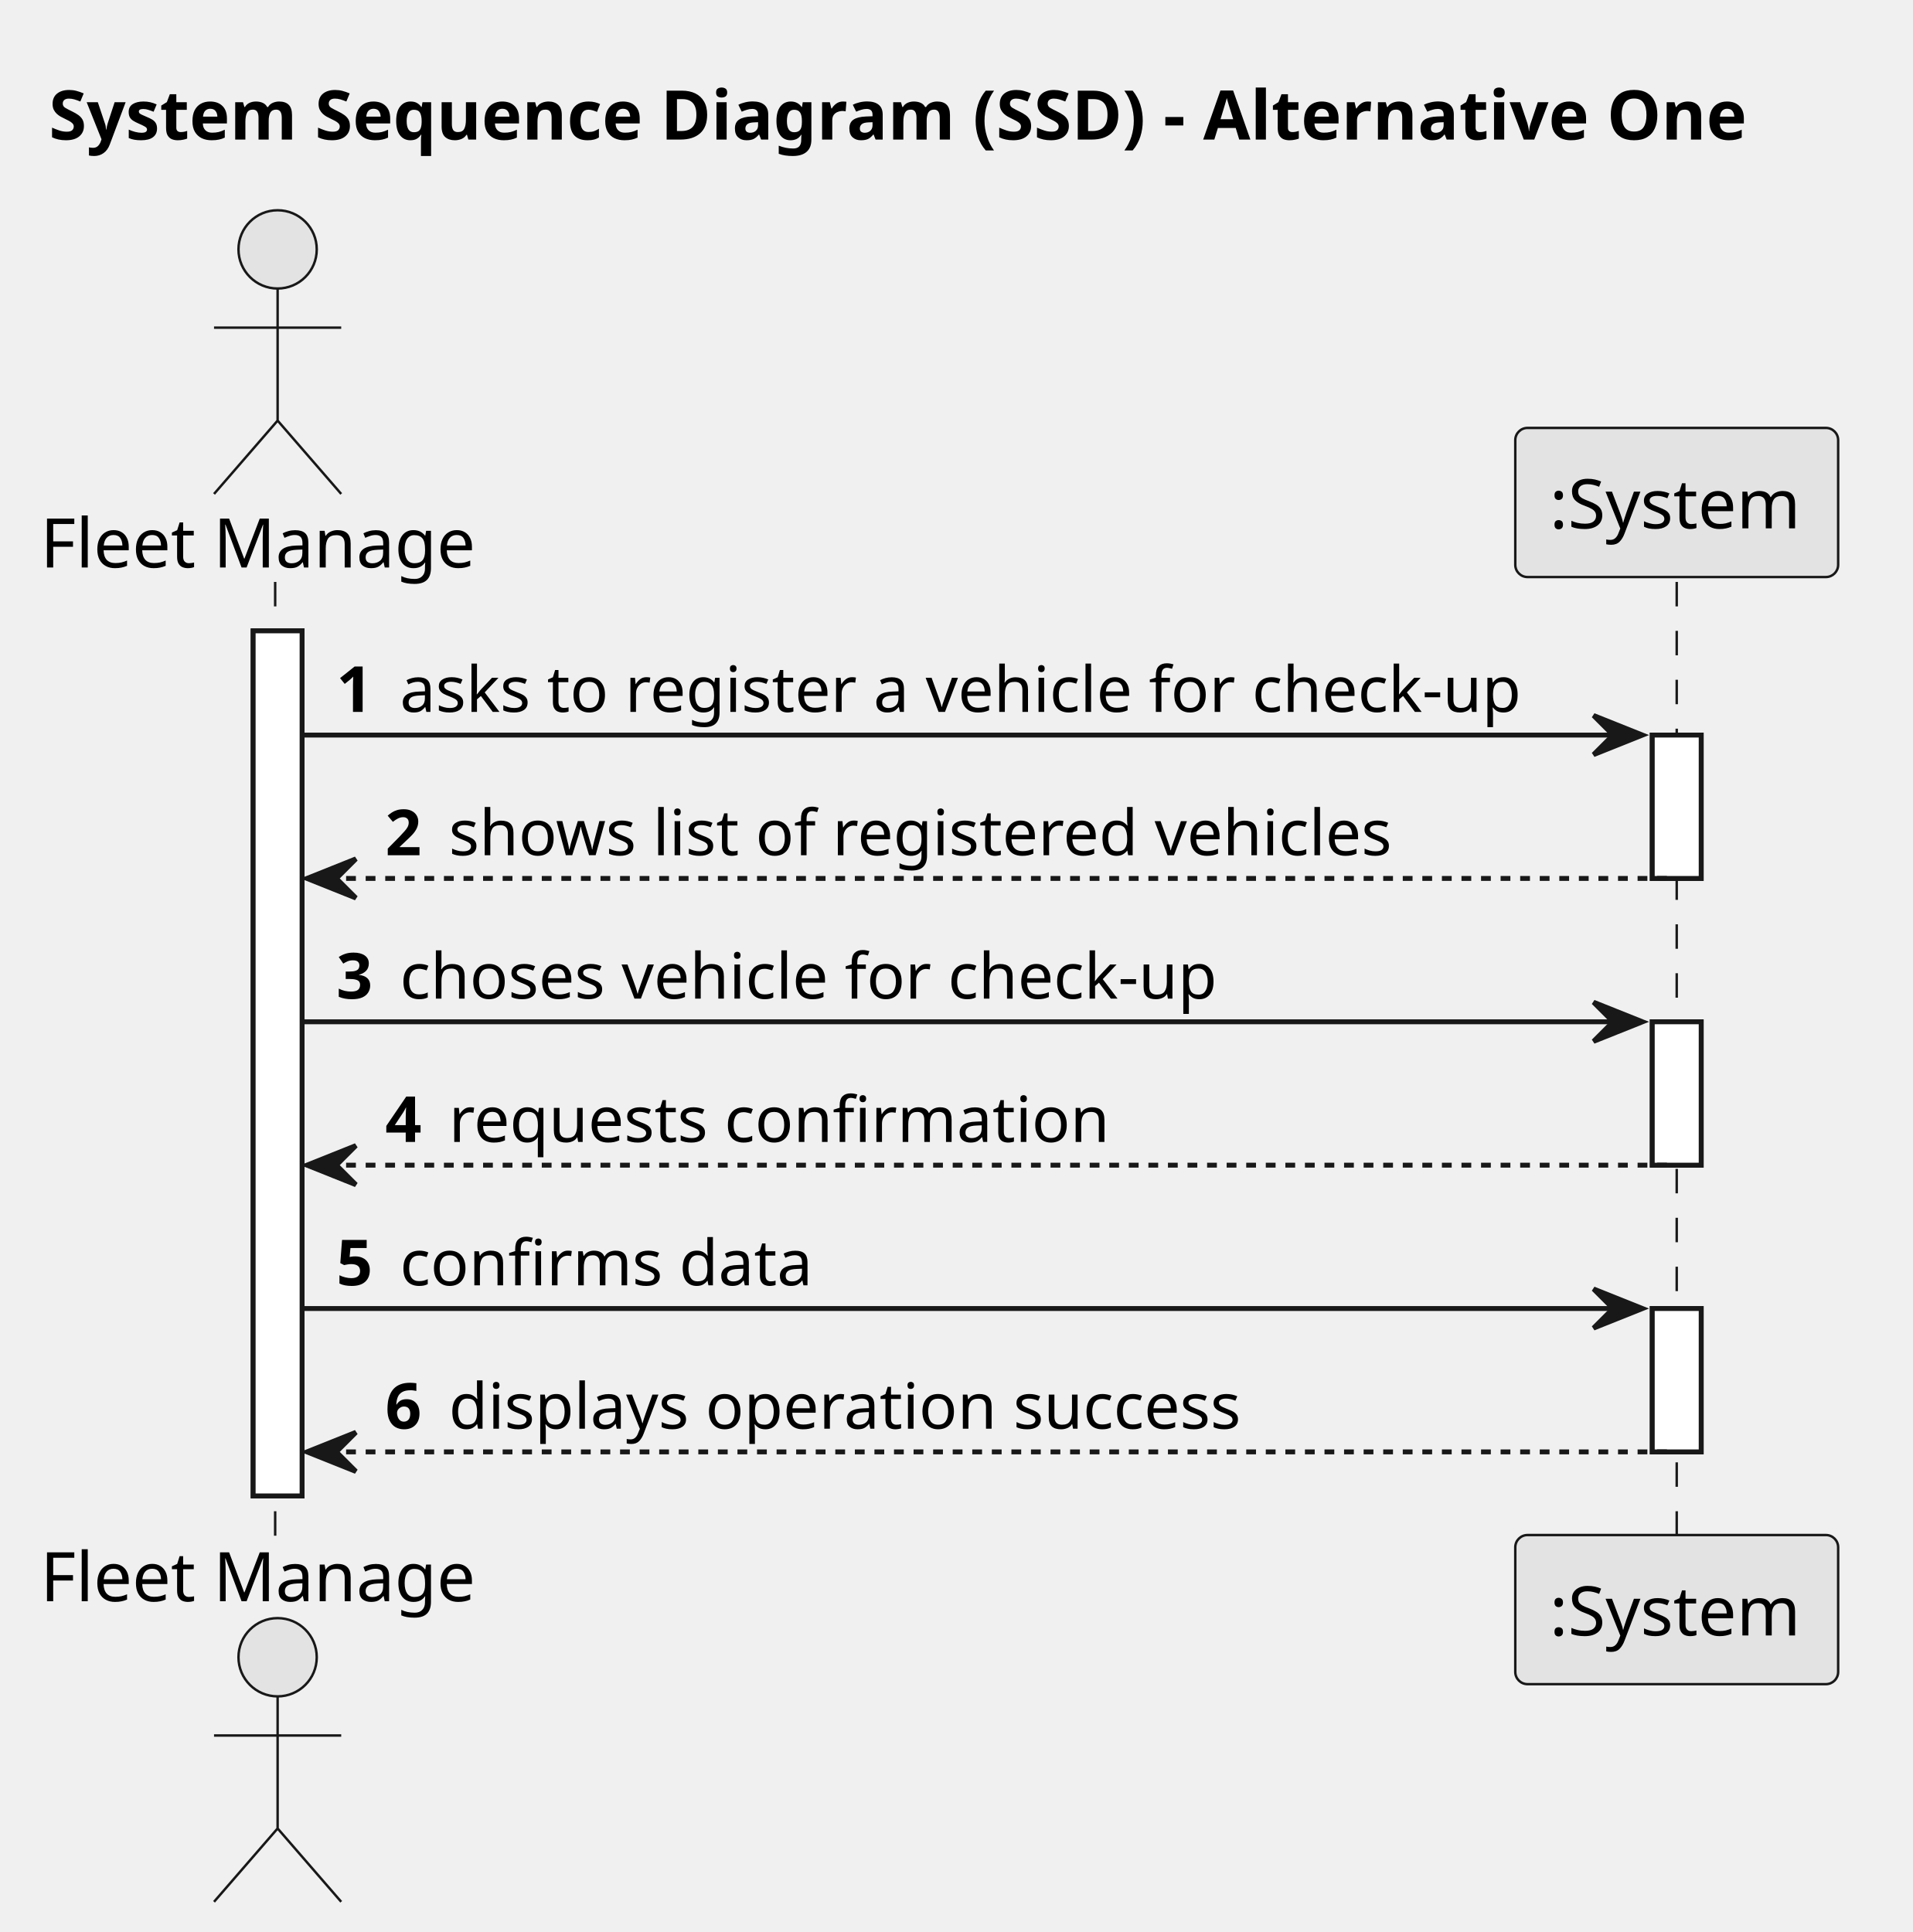
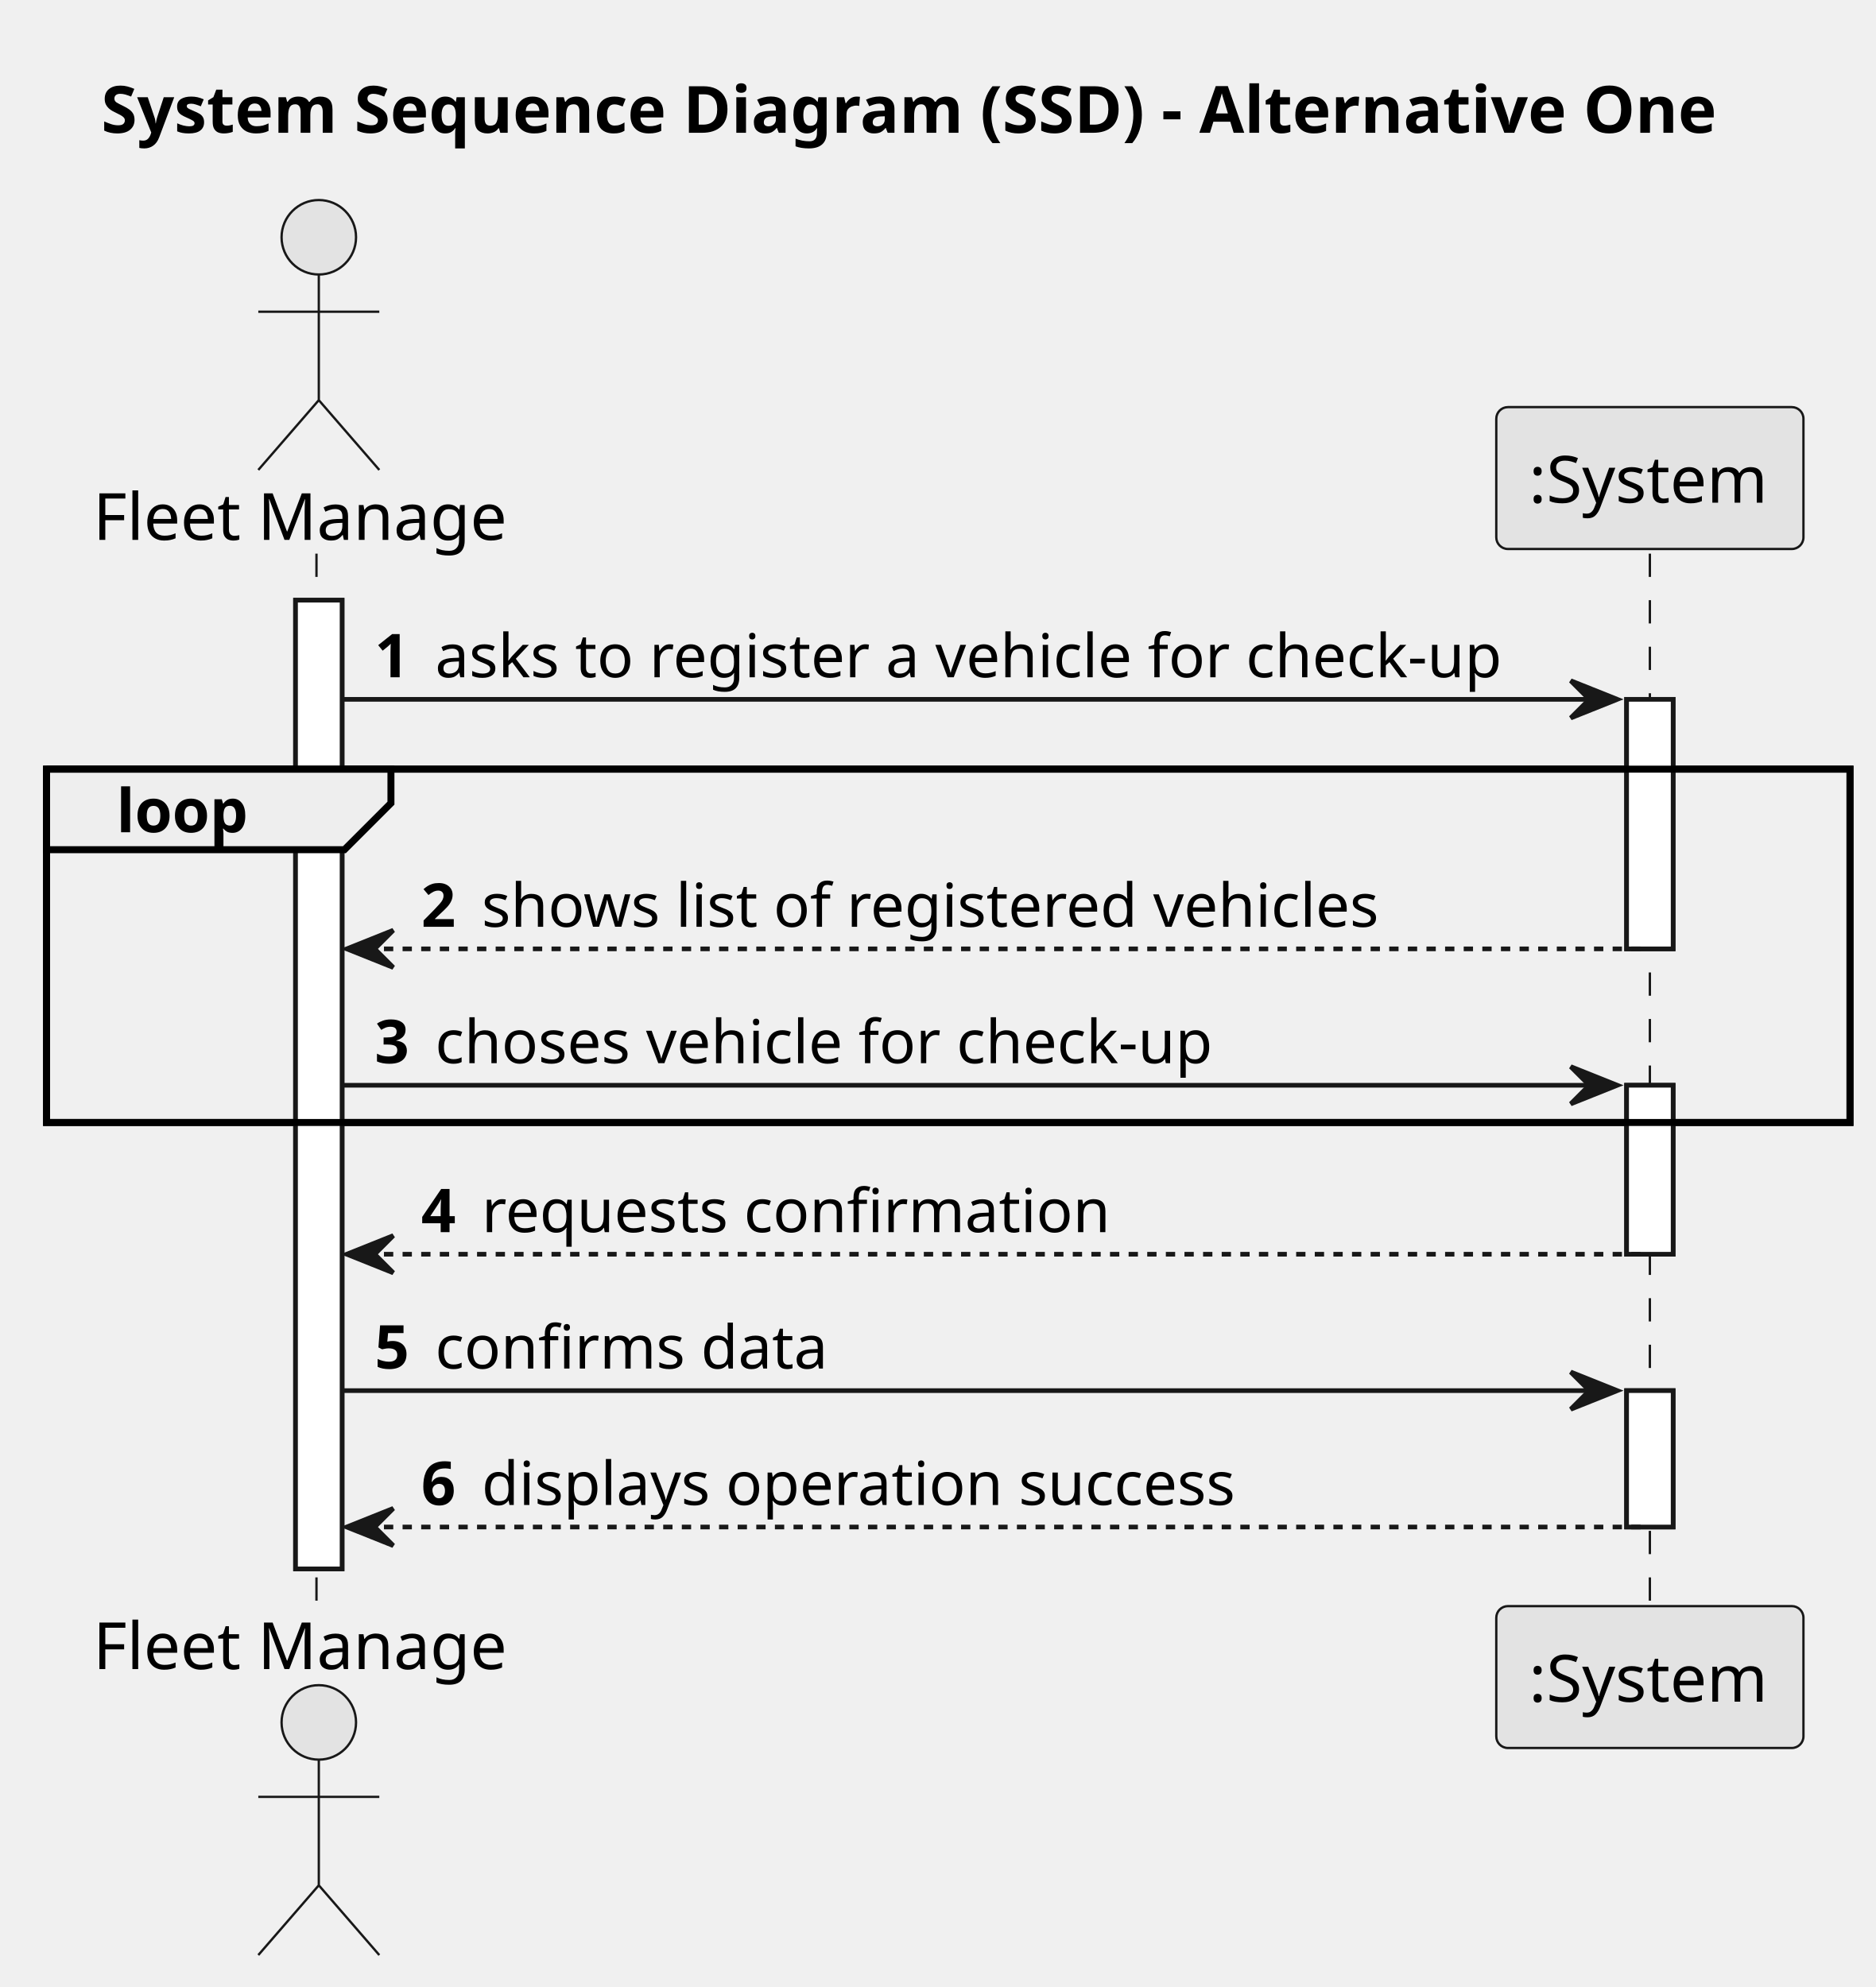
- <svg xmlns="http://www.w3.org/2000/svg" contentStyleType="text/css" height="395px" preserveAspectRatio="none" style="width:391px;height:395px;background:#FFFFFF;" version="1.1" viewBox="0 0 391 395" width="391px" zoomAndPan="magnify">
+ <svg xmlns="http://www.w3.org/2000/svg" contentStyleType="text/css" height="427px" preserveAspectRatio="none" style="width:403px;height:427px;background:#FFFFFF;" version="1.1" viewBox="0 0 403 427" width="403px" zoomAndPan="magnify">
  <defs />
  <g>
-     <text fill="#000000" font-family="sans-serif" font-size="14" font-weight="bold" lengthAdjust="spacing" textLength="363" x="10" y="28.535">System Sequence Diagram (SSD) - Alternative One</text>
-     <rect fill="#FFFFFF" height="176.863" style="stroke:#181818;stroke-width:1.0;" width="10" x="51.75" y="128.977" />
-     <rect fill="#FFFFFF" height="29.311" style="stroke:#181818;stroke-width:1.0;" width="10" x="337.75" y="150.287" />
-     <rect fill="#FFFFFF" height="29.311" style="stroke:#181818;stroke-width:1.0;" width="10" x="337.75" y="208.908" />
-     <rect fill="#FFFFFF" height="29.311" style="stroke:#181818;stroke-width:1.0;" width="10" x="337.75" y="267.529" />
-     <line style="stroke:#181818;stroke-width:0.5;stroke-dasharray:5.0,5.0;" x1="56.25" x2="56.25" y1="118.977" y2="314.84" />
-     <line style="stroke:#181818;stroke-width:0.5;stroke-dasharray:5.0,5.0;" x1="342.75" x2="342.75" y1="118.977" y2="314.84" />
-     <text fill="#000000" font-family="sans-serif" font-size="14" lengthAdjust="spacing" textLength="91" x="8.25" y="116.023">Fleet Manage</text>
-     <ellipse cx="56.75" cy="50.988" fill="#E3E3E3" rx="8" ry="8" style="stroke:#181818;stroke-width:0.5;" />
-     <path d="M56.75,58.988 L56.75,85.988 M43.75,66.988 L69.75,66.988 M56.75,85.988 L43.75,100.988 M56.75,85.988 L69.75,100.988 " fill="none" style="stroke:#181818;stroke-width:0.5;" />
-     <text fill="#000000" font-family="sans-serif" font-size="14" lengthAdjust="spacing" textLength="91" x="8.25" y="327.375">Fleet Manage</text>
-     <ellipse cx="56.75" cy="338.828" fill="#E3E3E3" rx="8" ry="8" style="stroke:#181818;stroke-width:0.5;" />
-     <path d="M56.75,346.828 L56.75,373.828 M43.75,354.828 L69.75,354.828 M56.75,373.828 L43.75,388.828 M56.75,373.828 L69.75,388.828 " fill="none" style="stroke:#181818;stroke-width:0.5;" />
-     <rect fill="#E3E3E3" height="30.488" rx="2.5" ry="2.5" style="stroke:#181818;stroke-width:0.5;" width="66" x="309.75" y="87.488" />
-     <text fill="#000000" font-family="sans-serif" font-size="14" lengthAdjust="spacing" textLength="52" x="316.75" y="108.023">:System</text>
-     <rect fill="#E3E3E3" height="30.488" rx="2.5" ry="2.5" style="stroke:#181818;stroke-width:0.5;" width="66" x="309.75" y="313.84" />
-     <text fill="#000000" font-family="sans-serif" font-size="14" lengthAdjust="spacing" textLength="52" x="316.75" y="334.375">:System</text>
-     <rect fill="#FFFFFF" height="176.863" style="stroke:#181818;stroke-width:1.0;" width="10" x="51.75" y="128.977" />
-     <rect fill="#FFFFFF" height="29.311" style="stroke:#181818;stroke-width:1.0;" width="10" x="337.75" y="150.287" />
-     <rect fill="#FFFFFF" height="29.311" style="stroke:#181818;stroke-width:1.0;" width="10" x="337.75" y="208.908" />
-     <rect fill="#FFFFFF" height="29.311" style="stroke:#181818;stroke-width:1.0;" width="10" x="337.75" y="267.529" />
-     <polygon fill="#181818" points="325.75,146.287,335.75,150.287,325.75,154.287,329.75,150.287" style="stroke:#181818;stroke-width:1.0;" />
-     <line style="stroke:#181818;stroke-width:1.0;" x1="61.75" x2="331.75" y1="150.287" y2="150.287" />
-     <text fill="#000000" font-family="sans-serif" font-size="13" font-weight="bold" lengthAdjust="spacing" textLength="9" x="68.75" y="145.545">1</text>
-     <text fill="#000000" font-family="sans-serif" font-size="13" lengthAdjust="spacing" textLength="244" x="81.75" y="145.545">asks to register a vehicle for check-up</text>
-     <polygon fill="#181818" points="72.75,175.598,62.75,179.598,72.75,183.598,68.75,179.598" style="stroke:#181818;stroke-width:1.0;" />
-     <line style="stroke:#181818;stroke-width:1.0;stroke-dasharray:2.0,2.0;" x1="66.75" x2="341.75" y1="179.598" y2="179.598" />
-     <text fill="#000000" font-family="sans-serif" font-size="13" font-weight="bold" lengthAdjust="spacing" textLength="9" x="78.75" y="174.856">2</text>
-     <text fill="#000000" font-family="sans-serif" font-size="13" lengthAdjust="spacing" textLength="203" x="91.75" y="174.856">shows list of registered vehicles</text>
-     <polygon fill="#181818" points="325.75,204.908,335.75,208.908,325.75,212.908,329.75,208.908" style="stroke:#181818;stroke-width:1.0;" />
-     <line style="stroke:#181818;stroke-width:1.0;" x1="61.75" x2="331.75" y1="208.908" y2="208.908" />
-     <text fill="#000000" font-family="sans-serif" font-size="13" font-weight="bold" lengthAdjust="spacing" textLength="9" x="68.75" y="204.166">3</text>
-     <text fill="#000000" font-family="sans-serif" font-size="13" lengthAdjust="spacing" textLength="179" x="81.75" y="204.166">choses vehicle for check-up</text>
-     <polygon fill="#181818" points="72.75,234.219,62.75,238.219,72.75,242.219,68.75,238.219" style="stroke:#181818;stroke-width:1.0;" />
-     <line style="stroke:#181818;stroke-width:1.0;stroke-dasharray:2.0,2.0;" x1="66.75" x2="341.75" y1="238.219" y2="238.219" />
-     <text fill="#000000" font-family="sans-serif" font-size="13" font-weight="bold" lengthAdjust="spacing" textLength="9" x="78.75" y="233.477">4</text>
-     <text fill="#000000" font-family="sans-serif" font-size="13" lengthAdjust="spacing" textLength="139" x="91.75" y="233.477">requests confirmation</text>
-     <polygon fill="#181818" points="325.75,263.529,335.75,267.529,325.75,271.529,329.75,267.529" style="stroke:#181818;stroke-width:1.0;" />
-     <line style="stroke:#181818;stroke-width:1.0;" x1="61.75" x2="331.75" y1="267.529" y2="267.529" />
-     <text fill="#000000" font-family="sans-serif" font-size="13" font-weight="bold" lengthAdjust="spacing" textLength="9" x="68.75" y="262.787">5</text>
-     <text fill="#000000" font-family="sans-serif" font-size="13" lengthAdjust="spacing" textLength="87" x="81.75" y="262.787">confirms data</text>
-     <polygon fill="#181818" points="72.75,292.84,62.75,296.84,72.75,300.84,68.75,296.84" style="stroke:#181818;stroke-width:1.0;" />
-     <line style="stroke:#181818;stroke-width:1.0;stroke-dasharray:2.0,2.0;" x1="66.75" x2="341.75" y1="296.84" y2="296.84" />
-     <text fill="#000000" font-family="sans-serif" font-size="13" font-weight="bold" lengthAdjust="spacing" textLength="9" x="78.75" y="292.098">6</text>
-     <text fill="#000000" font-family="sans-serif" font-size="13" lengthAdjust="spacing" textLength="170" x="91.75" y="292.098">displays operation success</text>
+     <text fill="#000000" font-family="sans-serif" font-size="14" font-weight="bold" lengthAdjust="spacing" textLength="363" x="21.75" y="28.535">System Sequence Diagram (SSD) - Alternative One</text>
+     <rect fill="#FFFFFF" height="208.174" style="stroke:#181818;stroke-width:1.0;" width="10" x="63.5" y="128.977" />
+     <rect fill="#FFFFFF" height="53.621" style="stroke:#181818;stroke-width:1.0;" width="10" x="349.5" y="150.287" />
+     <rect fill="#FFFFFF" height="36.31" style="stroke:#181818;stroke-width:1.0;" width="10" x="349.5" y="233.219" />
+     <rect fill="#FFFFFF" height="29.311" style="stroke:#181818;stroke-width:1.0;" width="10" x="349.5" y="298.84" />
+     <rect fill="none" height="75.932" style="stroke:#000000;stroke-width:1.5;" width="387.5" x="10" y="165.287" />
+     <line style="stroke:#181818;stroke-width:0.5;stroke-dasharray:5.0,5.0;" x1="68" x2="68" y1="118.977" y2="346.15" />
+     <line style="stroke:#181818;stroke-width:0.5;stroke-dasharray:5.0,5.0;" x1="354.5" x2="354.5" y1="118.977" y2="346.15" />
+     <text fill="#000000" font-family="sans-serif" font-size="14" lengthAdjust="spacing" textLength="91" x="20" y="116.023">Fleet Manage</text>
+     <ellipse cx="68.5" cy="50.988" fill="#E3E3E3" rx="8" ry="8" style="stroke:#181818;stroke-width:0.5;" />
+     <path d="M68.5,58.988 L68.5,85.988 M55.5,66.988 L81.5,66.988 M68.5,85.988 L55.5,100.988 M68.5,85.988 L81.5,100.988 " fill="none" style="stroke:#181818;stroke-width:0.5;" />
+     <text fill="#000000" font-family="sans-serif" font-size="14" lengthAdjust="spacing" textLength="91" x="20" y="358.685">Fleet Manage</text>
+     <ellipse cx="68.5" cy="370.139" fill="#E3E3E3" rx="8" ry="8" style="stroke:#181818;stroke-width:0.5;" />
+     <path d="M68.5,378.139 L68.5,405.139 M55.5,386.139 L81.5,386.139 M68.5,405.139 L55.5,420.139 M68.5,405.139 L81.5,420.139 " fill="none" style="stroke:#181818;stroke-width:0.5;" />
+     <rect fill="#E3E3E3" height="30.488" rx="2.5" ry="2.5" style="stroke:#181818;stroke-width:0.5;" width="66" x="321.5" y="87.488" />
+     <text fill="#000000" font-family="sans-serif" font-size="14" lengthAdjust="spacing" textLength="52" x="328.5" y="108.023">:System</text>
+     <rect fill="#E3E3E3" height="30.488" rx="2.5" ry="2.5" style="stroke:#181818;stroke-width:0.5;" width="66" x="321.5" y="345.15" />
+     <text fill="#000000" font-family="sans-serif" font-size="14" lengthAdjust="spacing" textLength="52" x="328.5" y="365.685">:System</text>
+     <rect fill="#FFFFFF" height="208.174" style="stroke:#181818;stroke-width:1.0;" width="10" x="63.5" y="128.977" />
+     <rect fill="#FFFFFF" height="53.621" style="stroke:#181818;stroke-width:1.0;" width="10" x="349.5" y="150.287" />
+     <rect fill="#FFFFFF" height="36.31" style="stroke:#181818;stroke-width:1.0;" width="10" x="349.5" y="233.219" />
+     <rect fill="#FFFFFF" height="29.311" style="stroke:#181818;stroke-width:1.0;" width="10" x="349.5" y="298.84" />
+     <polygon fill="#181818" points="337.5,146.287,347.5,150.287,337.5,154.287,341.5,150.287" style="stroke:#181818;stroke-width:1.0;" />
+     <line style="stroke:#181818;stroke-width:1.0;" x1="73.5" x2="343.5" y1="150.287" y2="150.287" />
+     <text fill="#000000" font-family="sans-serif" font-size="13" font-weight="bold" lengthAdjust="spacing" textLength="9" x="80.5" y="145.545">1</text>
+     <text fill="#000000" font-family="sans-serif" font-size="13" lengthAdjust="spacing" textLength="244" x="93.5" y="145.545">asks to register a vehicle for check-up</text>
+     <path d="M10,165.287 L84,165.287 L84,172.598 L74,182.598 L10,182.598 L10,165.287 " fill="#EEEEEE" style="stroke:#000000;stroke-width:1.5;" />
+     <rect fill="none" height="75.932" style="stroke:#000000;stroke-width:1.5;" width="387.5" x="10" y="165.287" />
+     <text fill="#000000" font-family="sans-serif" font-size="13" font-weight="bold" lengthAdjust="spacing" textLength="29" x="25" y="178.856">loop</text>
+     <polygon fill="#181818" points="84.5,199.908,74.5,203.908,84.5,207.908,80.5,203.908" style="stroke:#181818;stroke-width:1.0;" />
+     <line style="stroke:#181818;stroke-width:1.0;stroke-dasharray:2.0,2.0;" x1="78.5" x2="353.5" y1="203.908" y2="203.908" />
+     <text fill="#000000" font-family="sans-serif" font-size="13" font-weight="bold" lengthAdjust="spacing" textLength="9" x="90.5" y="199.166">2</text>
+     <text fill="#000000" font-family="sans-serif" font-size="13" lengthAdjust="spacing" textLength="203" x="103.5" y="199.166">shows list of registered vehicles</text>
+     <polygon fill="#181818" points="337.5,229.219,347.5,233.219,337.5,237.219,341.5,233.219" style="stroke:#181818;stroke-width:1.0;" />
+     <line style="stroke:#181818;stroke-width:1.0;" x1="73.5" x2="343.5" y1="233.219" y2="233.219" />
+     <text fill="#000000" font-family="sans-serif" font-size="13" font-weight="bold" lengthAdjust="spacing" textLength="9" x="80.5" y="228.477">3</text>
+     <text fill="#000000" font-family="sans-serif" font-size="13" lengthAdjust="spacing" textLength="179" x="93.5" y="228.477">choses vehicle for check-up</text>
+     <polygon fill="#181818" points="84.5,265.529,74.5,269.529,84.5,273.529,80.5,269.529" style="stroke:#181818;stroke-width:1.0;" />
+     <line style="stroke:#181818;stroke-width:1.0;stroke-dasharray:2.0,2.0;" x1="78.5" x2="353.5" y1="269.529" y2="269.529" />
+     <text fill="#000000" font-family="sans-serif" font-size="13" font-weight="bold" lengthAdjust="spacing" textLength="9" x="90.5" y="264.787">4</text>
+     <text fill="#000000" font-family="sans-serif" font-size="13" lengthAdjust="spacing" textLength="139" x="103.5" y="264.787">requests confirmation</text>
+     <polygon fill="#181818" points="337.5,294.84,347.5,298.84,337.5,302.84,341.5,298.84" style="stroke:#181818;stroke-width:1.0;" />
+     <line style="stroke:#181818;stroke-width:1.0;" x1="73.5" x2="343.5" y1="298.84" y2="298.84" />
+     <text fill="#000000" font-family="sans-serif" font-size="13" font-weight="bold" lengthAdjust="spacing" textLength="9" x="80.5" y="294.098">5</text>
+     <text fill="#000000" font-family="sans-serif" font-size="13" lengthAdjust="spacing" textLength="87" x="93.5" y="294.098">confirms data</text>
+     <polygon fill="#181818" points="84.5,324.15,74.5,328.15,84.5,332.15,80.5,328.15" style="stroke:#181818;stroke-width:1.0;" />
+     <line style="stroke:#181818;stroke-width:1.0;stroke-dasharray:2.0,2.0;" x1="78.5" x2="353.5" y1="328.15" y2="328.15" />
+     <text fill="#000000" font-family="sans-serif" font-size="13" font-weight="bold" lengthAdjust="spacing" textLength="9" x="90.5" y="323.408">6</text>
+     <text fill="#000000" font-family="sans-serif" font-size="13" lengthAdjust="spacing" textLength="170" x="103.5" y="323.408">displays operation success</text>
  </g>
</svg>
